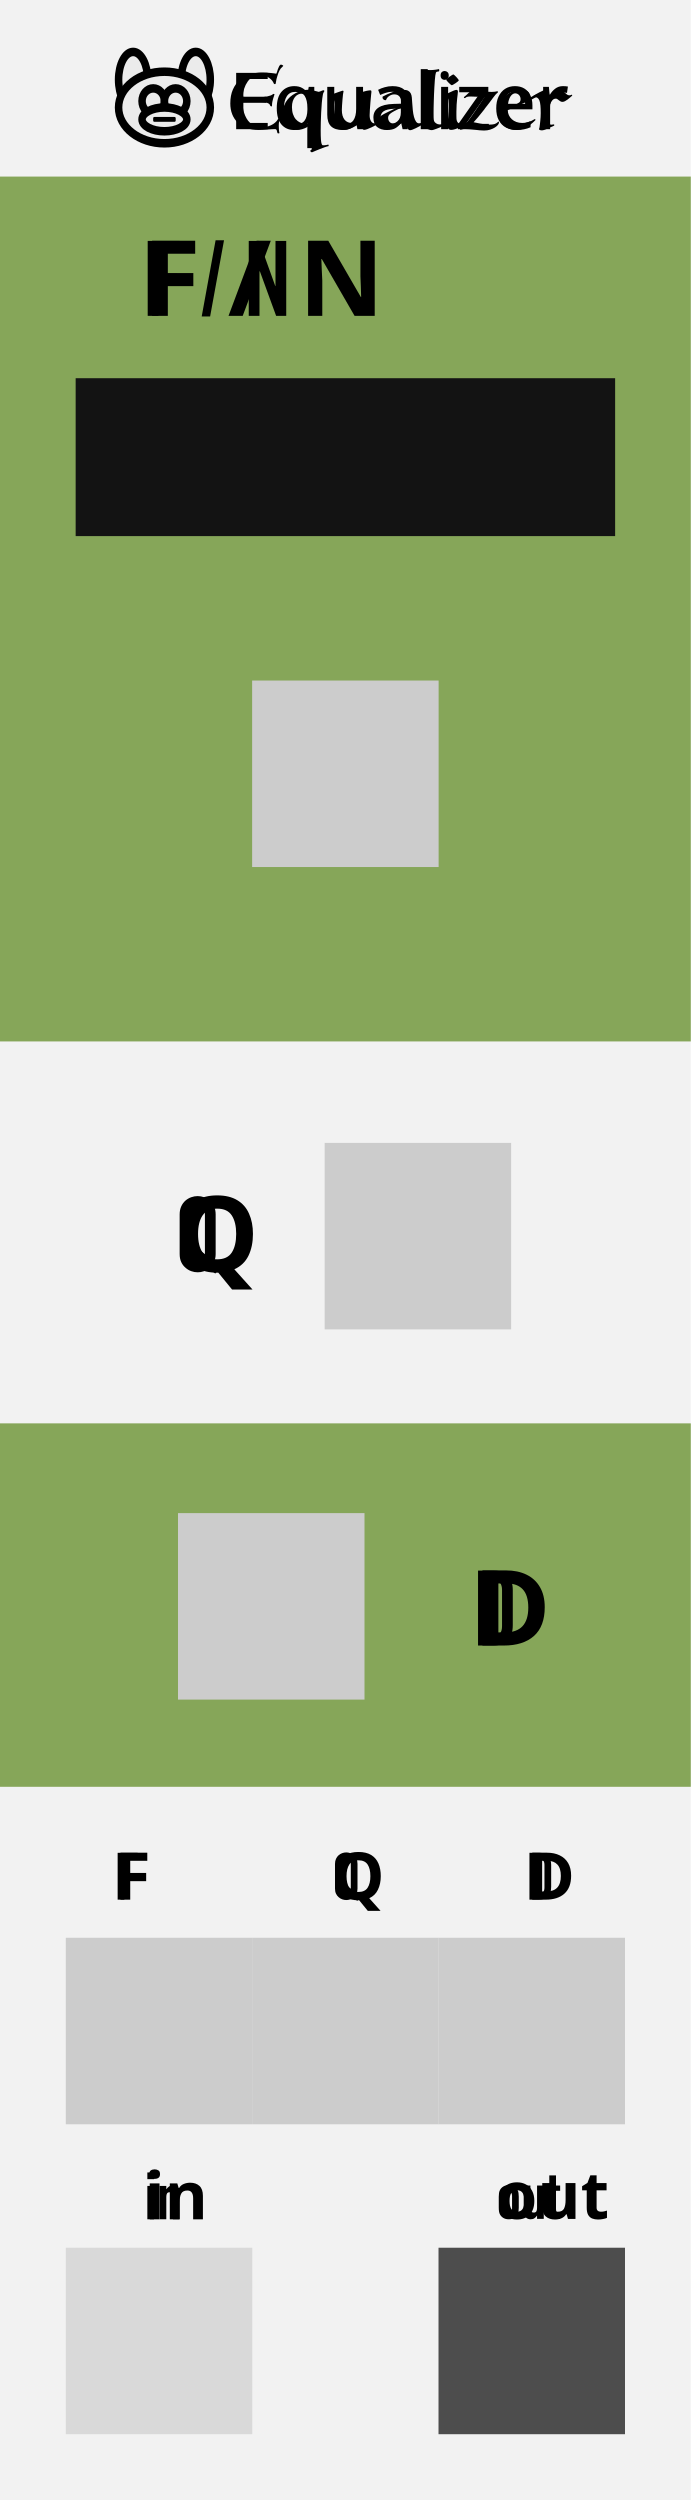
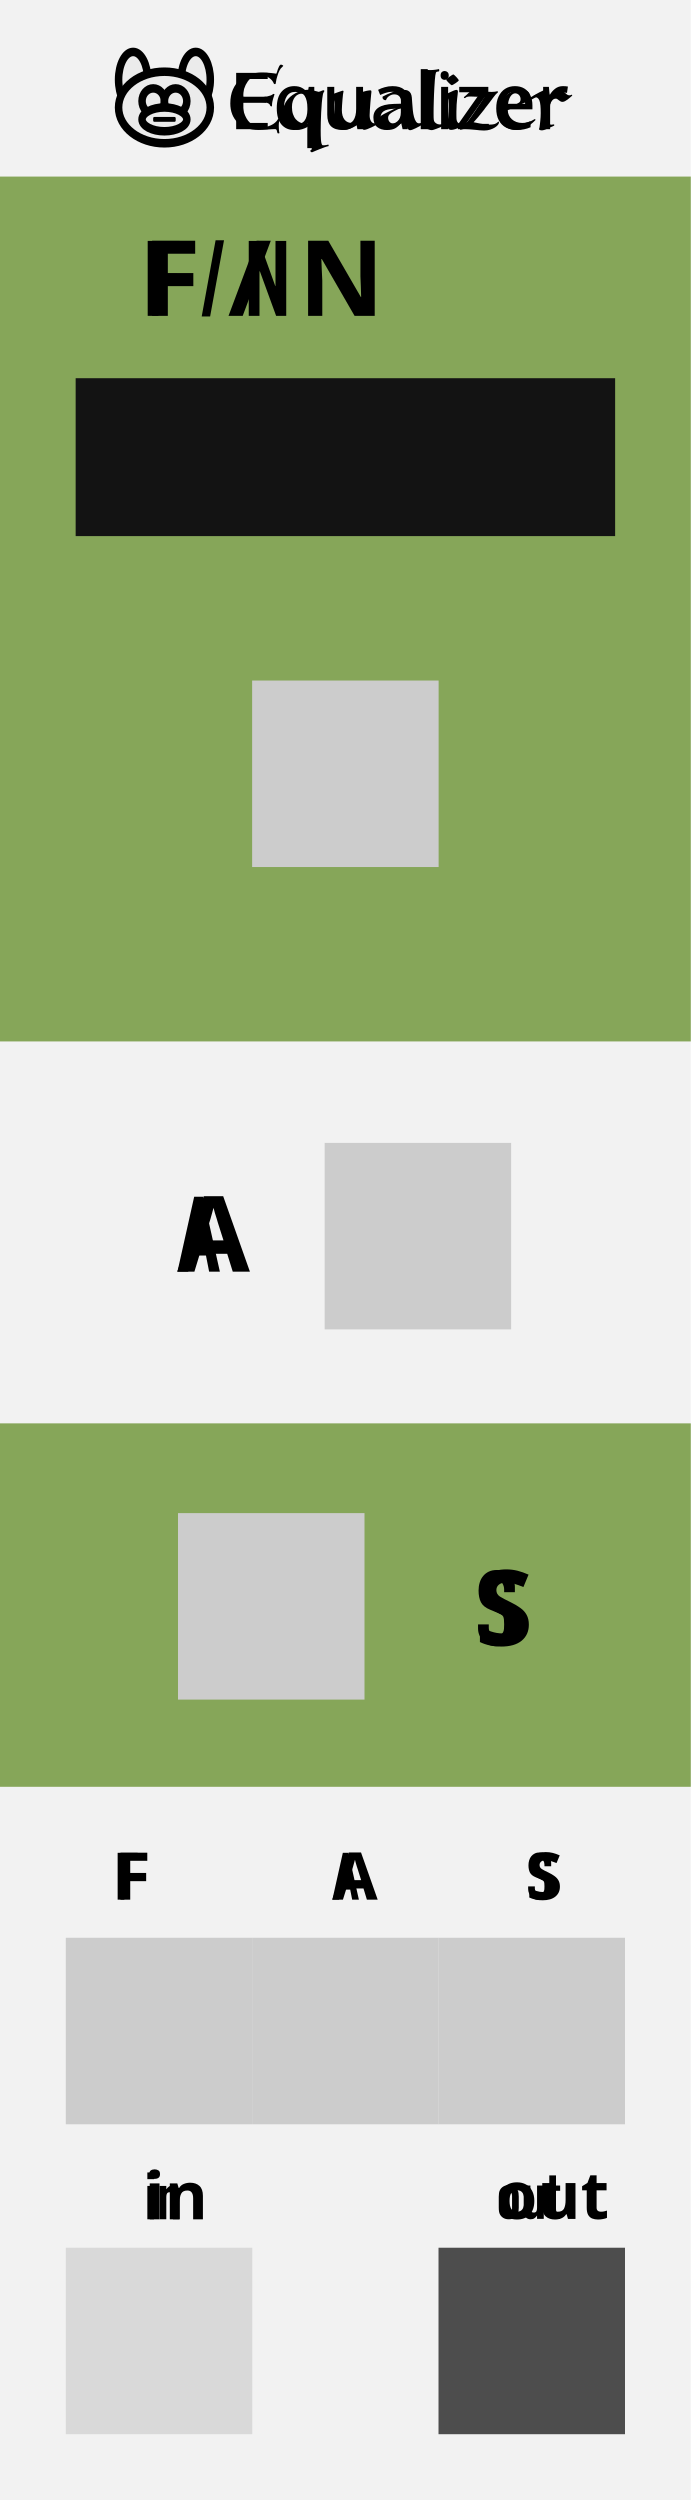
<svg xmlns="http://www.w3.org/2000/svg" width="100%" height="100%" viewBox="0 0 105 380" version="1.1" xml:space="preserve" style="fill-rule:evenodd;clip-rule:evenodd;stroke-linecap:round;stroke-linejoin:round;stroke-miterlimit:1.5;">
  <g transform="matrix(2.08317,0,0,1.07627,-30.4691,-16.622)">
    <rect x="14.626" y="15.444" width="50.404" height="353.07" style="fill:rgb(242,242,242);" />
  </g>
  <g transform="matrix(1.02321,0,0,0.465316,0,139.996)">
    <rect x="0" y="164.093" width="102.618" height="118.719" style="fill:rgb(134,166,89);" />
  </g>
  <g transform="matrix(1.02321,0,0,1.10732,-1.42109e-14,-154.865)">
    <rect x="0" y="164.093" width="102.618" height="118.719" style="fill:rgb(134,166,89);" />
  </g>
  <g transform="matrix(1,0,0,1,-8.71532,33.8631)">
    <g id="AudioOutput-output" transform="matrix(0.175002,0,0,0.175002,65.9293,289.08)">
      <rect x="53.94" y="106.916" width="161.978" height="161.978" style="fill:rgb(77,77,77);" />
    </g>
    <g transform="matrix(1,0,0,1,-5.00057,185.103)">
      <path d="M89.528,114.936C89.528,114.73 89.541,114.54 89.568,114.366C89.595,114.193 89.645,114.04 89.718,113.906C89.838,113.686 90.01,113.51 90.233,113.376C90.456,113.243 90.728,113.176 91.048,113.176C91.368,113.176 91.64,113.243 91.863,113.376C92.086,113.51 92.258,113.686 92.378,113.906C92.451,114.04 92.501,114.193 92.528,114.366C92.555,114.54 92.568,114.73 92.568,114.936L92.568,116.606C92.568,116.813 92.555,117.003 92.528,117.176C92.501,117.35 92.451,117.503 92.378,117.636C92.258,117.856 92.086,118.033 91.863,118.166C91.64,118.3 91.368,118.366 91.048,118.366C90.728,118.366 90.456,118.3 90.233,118.166C90.01,118.033 89.838,117.856 89.718,117.636C89.645,117.503 89.595,117.35 89.568,117.176C89.541,117.003 89.528,116.813 89.528,116.606L89.528,114.936ZM90.548,116.766C90.548,116.96 90.593,117.105 90.683,117.201C90.773,117.298 90.895,117.346 91.048,117.346C91.201,117.346 91.323,117.298 91.413,117.201C91.503,117.105 91.548,116.96 91.548,116.766L91.548,114.776C91.548,114.583 91.503,114.438 91.413,114.341C91.323,114.245 91.201,114.196 91.048,114.196C90.895,114.196 90.773,114.245 90.683,114.341C90.593,114.438 90.548,114.583 90.548,114.776L90.548,116.766Z" style="fill-rule:nonzero;" />
      <path d="M96.368,113.236L96.368,118.306L95.348,118.306L95.348,117.816L95.328,117.816C95.221,117.976 95.093,118.108 94.943,118.211C94.793,118.315 94.601,118.366 94.368,118.366C94.241,118.366 94.115,118.345 93.988,118.301C93.861,118.258 93.748,118.186 93.648,118.086C93.548,117.986 93.468,117.858 93.408,117.701C93.348,117.545 93.318,117.353 93.318,117.126L93.318,113.236L94.338,113.236L94.338,116.746C94.338,116.933 94.381,117.08 94.468,117.186C94.555,117.293 94.678,117.346 94.838,117.346C95.031,117.346 95.165,117.286 95.238,117.166C95.311,117.046 95.348,116.873 95.348,116.646L95.348,113.236L96.368,113.236Z" style="fill-rule:nonzero;" />
      <path d="M97.208,113.236L97.208,111.696L98.228,111.696L98.228,113.236L98.858,113.236L98.858,114.036L98.228,114.036L98.228,116.846C98.228,116.966 98.24,117.06 98.263,117.126C98.286,117.193 98.325,117.243 98.378,117.276C98.431,117.31 98.496,117.33 98.573,117.336C98.65,117.343 98.745,117.346 98.858,117.346L98.858,118.306L98.438,118.306C98.205,118.306 98.01,118.27 97.853,118.196C97.696,118.123 97.571,118.03 97.478,117.916C97.385,117.803 97.316,117.675 97.273,117.531C97.23,117.388 97.208,117.25 97.208,117.116L97.208,114.036L96.698,114.036L96.698,113.236L97.208,113.236Z" style="fill-rule:nonzero;" />
    </g>
    <g transform="matrix(1,0,0,1,-5.00057,185.103)">
      <text x="89.198px" y="118.306px" style="font-family:'DINCondensed-Bold', 'DIN Condensed';font-weight:700;font-stretch:condensed;font-size:10px;">out</text>
    </g>
    <g id="AudioInput-input" transform="matrix(0.175002,0,0,0.175002,9.27572,289.08)">
      <rect x="53.94" y="106.916" width="161.978" height="161.978" style="fill:rgb(217,217,217);" />
    </g>
    <g transform="matrix(1,0,0,1,-58.5052,185.163)">
      <path d="M89.618,118.306L89.618,113.236L90.638,113.236L90.638,118.306L89.618,118.306ZM89.618,112.206L89.618,111.186L90.638,111.186L90.638,112.206L89.618,112.206Z" style="fill-rule:nonzero;" />
      <path d="M91.478,118.306L91.478,113.236L92.498,113.236L92.498,113.726L92.518,113.726C92.625,113.566 92.753,113.435 92.903,113.331C93.053,113.228 93.245,113.176 93.478,113.176C93.605,113.176 93.731,113.198 93.858,113.241C93.985,113.285 94.098,113.356 94.198,113.456C94.298,113.556 94.378,113.685 94.438,113.841C94.498,113.998 94.528,114.19 94.528,114.416L94.528,118.306L93.508,118.306L93.508,114.796C93.508,114.61 93.465,114.463 93.378,114.356C93.291,114.25 93.168,114.196 93.008,114.196C92.815,114.196 92.681,114.256 92.608,114.376C92.535,114.496 92.498,114.67 92.498,114.896L92.498,118.306L91.478,118.306Z" style="fill-rule:nonzero;" />
    </g>
    <g transform="matrix(1,0,0,1,-58.5052,185.163)">
      <text x="89.198px" y="118.306px" style="font-family:'DINCondensed-Bold', 'DIN Condensed';font-weight:700;font-stretch:condensed;font-size:10px;">in</text>
    </g>
  </g>
  <g transform="matrix(1,0,0,1,-8.71532,29.8631)">
    <g id="Freqeuncy-input" transform="matrix(0.175002,0,0,0.175002,9.27572,245.968)">
      <rect x="53.94" y="106.916" width="161.978" height="161.978" style="fill:rgb(204,204,204);" />
    </g>
-     <g id="Resonance-input" transform="matrix(0.175002,0,0,0.175002,37.6025,245.968)">
+     <g id="Amount-input" transform="matrix(0.175002,0,0,0.175002,37.6025,245.968)">
      <rect x="53.94" y="106.916" width="161.978" height="161.978" style="fill:rgb(204,204,204);" />
    </g>
-     <g id="Drive-input" transform="matrix(0.175002,0,0,0.175002,65.9293,245.968)">
+     <g id="Smooth-input" transform="matrix(0.175002,0,0,0.175002,65.9293,245.968)">
      <rect x="53.94" y="106.916" width="161.978" height="161.978" style="fill:rgb(204,204,204);" />
    </g>
    <g transform="matrix(1,0,0,1,-0.485575,140.578)">
-       <path d="M89.678,118.306L89.678,111.186L91.188,111.186C91.775,111.186 92.22,111.346 92.523,111.666C92.826,111.986 92.978,112.44 92.978,113.026L92.978,116.356C92.978,117.023 92.816,117.515 92.493,117.831C92.17,118.148 91.705,118.306 91.098,118.306L89.678,118.306ZM90.698,112.146L90.698,117.346L91.168,117.346C91.455,117.346 91.658,117.275 91.778,117.131C91.898,116.988 91.958,116.763 91.958,116.456L91.958,113.026C91.958,112.746 91.901,112.53 91.788,112.376C91.675,112.223 91.468,112.146 91.168,112.146L90.698,112.146Z" style="fill-rule:nonzero;" />
+       <path d="M92.978,113.236L91.958,113.236L91.958,113.006C91.958,112.773 91.903,112.571 91.793,112.401C91.683,112.231 91.498,112.146 91.238,112.146C91.098,112.146 90.985,112.173 90.898,112.226C90.811,112.28 90.741,112.346 90.688,112.426C90.635,112.513 90.598,112.611 90.578,112.721C90.558,112.831 90.548,112.946 90.548,113.066C90.548,113.206 90.553,113.323 90.563,113.416C90.573,113.51 90.598,113.593 90.638,113.666C90.678,113.74 90.736,113.803 90.813,113.856C90.89,113.91 90.995,113.963 91.128,114.016L91.908,114.326C92.135,114.413 92.318,114.515 92.458,114.631C92.598,114.748 92.708,114.883 92.788,115.036C92.861,115.196 92.911,115.378 92.938,115.581C92.965,115.785 92.978,116.016 92.978,116.276C92.978,116.576 92.948,116.855 92.888,117.111C92.828,117.368 92.731,117.586 92.598,117.766C92.458,117.953 92.275,118.1 92.048,118.206C91.821,118.313 91.545,118.366 91.218,118.366C90.971,118.366 90.741,118.323 90.528,118.236C90.315,118.15 90.131,118.03 89.978,117.876C89.825,117.723 89.703,117.545 89.613,117.341C89.523,117.138 89.478,116.916 89.478,116.676L89.478,116.296L90.498,116.296L90.498,116.616C90.498,116.803 90.553,116.971 90.663,117.121C90.773,117.271 90.958,117.346 91.218,117.346C91.391,117.346 91.526,117.321 91.623,117.271C91.72,117.221 91.795,117.15 91.848,117.056C91.901,116.963 91.933,116.851 91.943,116.721C91.953,116.591 91.958,116.446 91.958,116.286C91.958,116.1 91.951,115.946 91.938,115.826C91.925,115.706 91.898,115.61 91.858,115.536C91.811,115.463 91.75,115.403 91.673,115.356C91.596,115.31 91.495,115.26 91.368,115.206L90.638,114.906C90.198,114.726 89.903,114.488 89.753,114.191C89.603,113.895 89.528,113.523 89.528,113.076C89.528,112.81 89.565,112.556 89.638,112.316C89.711,112.076 89.821,111.87 89.968,111.696C90.108,111.523 90.286,111.385 90.503,111.281C90.72,111.178 90.978,111.126 91.278,111.126C91.531,111.126 91.763,111.173 91.973,111.266C92.183,111.36 92.365,111.483 92.518,111.636C92.825,111.956 92.978,112.323 92.978,112.736L92.978,113.236Z" style="fill-rule:nonzero;" />
    </g>
    <g transform="matrix(1,0,0,1,-0.485575,140.578)">
-       <text x="89.198px" y="118.306px" style="font-family:'DINCondensed-Bold', 'DIN Condensed';font-weight:700;font-stretch:condensed;font-size:10px;">D</text>
+       <text x="89.198px" y="118.306px" style="font-family:'DINCondensed-Bold', 'DIN Condensed';font-weight:700;font-stretch:condensed;font-size:10px;">S</text>
    </g>
    <g transform="matrix(1,0,0,1,-29.9825,140.578)">
-       <path d="M90.638,116.626C90.638,116.873 90.706,117.055 90.843,117.171C90.98,117.288 91.141,117.346 91.328,117.346C91.421,117.346 91.495,117.333 91.548,117.306L91.088,116.936L91.608,116.316L92.018,116.646L92.018,112.866C92.018,112.62 91.95,112.438 91.813,112.321C91.676,112.205 91.515,112.146 91.328,112.146C91.141,112.146 90.98,112.205 90.843,112.321C90.706,112.438 90.638,112.62 90.638,112.866L90.638,116.626ZM89.618,112.866C89.618,112.58 89.668,112.326 89.768,112.106C89.868,111.886 90.001,111.703 90.168,111.556C90.328,111.416 90.51,111.31 90.713,111.236C90.916,111.163 91.121,111.126 91.328,111.126C91.535,111.126 91.74,111.163 91.943,111.236C92.146,111.31 92.331,111.416 92.498,111.556C92.658,111.703 92.788,111.886 92.888,112.106C92.988,112.326 93.038,112.58 93.038,112.866L93.038,116.626C93.038,116.906 92.988,117.15 92.888,117.356L93.518,117.866L92.998,118.486L92.398,117.996C92.091,118.243 91.735,118.366 91.328,118.366C91.121,118.366 90.916,118.33 90.713,118.256C90.51,118.183 90.328,118.073 90.168,117.926C90.001,117.786 89.868,117.61 89.768,117.396C89.668,117.183 89.618,116.926 89.618,116.626L89.618,112.866Z" style="fill-rule:nonzero;" />
+       <path d="M91.738,115.816L91.238,113.236L91.218,113.236L90.718,115.816L91.738,115.816ZM89.218,118.306L90.808,111.186L91.658,111.186L93.248,118.306L92.228,118.306L91.928,116.776L90.538,116.776L90.238,118.306L89.218,118.306Z" style="fill-rule:nonzero;" />
    </g>
    <g transform="matrix(1,0,0,1,-29.9825,140.578)">
-       <text x="89.198px" y="118.306px" style="font-family:'DINCondensed-Bold', 'DIN Condensed';font-weight:700;font-stretch:condensed;font-size:10px;">Q</text>
+       <text x="89.198px" y="118.306px" style="font-family:'DINCondensed-Bold', 'DIN Condensed';font-weight:700;font-stretch:condensed;font-size:10px;">A</text>
    </g>
    <g transform="matrix(1,0,0,1,-63.0802,140.578)">
      <path d="M89.678,118.306L89.678,111.186L92.718,111.186L92.718,112.146L90.698,112.146L90.698,114.306L92.458,114.306L92.458,115.266L90.698,115.266L90.698,118.306L89.678,118.306Z" style="fill-rule:nonzero;" />
    </g>
    <g transform="matrix(1,0,0,1,-63.0802,140.578)">
      <text x="89.198px" y="118.306px" style="font-family:'DINCondensed-Bold', 'DIN Condensed';font-weight:700;font-stretch:condensed;font-size:10px;">F</text>
    </g>
  </g>
-   <g id="Drive" transform="matrix(1,0,0,1,-18.2294,184.355)">
-     <g id="Knob-knob-2" transform="matrix(0.175002,0,0,0.175002,35.8479,26.9272)">
+   <g id="Smooth" transform="matrix(1,0,0,1,-18.2294,184.355)">
+     <g id="Value-knob-2" transform="matrix(0.175002,0,0,0.175002,35.8479,26.9272)">
      <rect x="53.94" y="106.916" width="161.978" height="161.978" style="fill:rgb(204,204,204);" />
    </g>
    <g transform="matrix(1,0,0,1,4.02142,-52.5366)">
-       <path d="M86.87,118.306L86.87,106.914L89.286,106.914C90.225,106.914 90.937,107.17 91.422,107.682C91.907,108.194 92.15,108.92 92.15,109.858L92.15,115.186C92.15,116.253 91.891,117.04 91.374,117.546C90.857,118.053 90.113,118.306 89.142,118.306L86.87,118.306ZM88.502,108.45L88.502,116.77L89.254,116.77C89.713,116.77 90.038,116.656 90.23,116.426C90.422,116.197 90.518,115.837 90.518,115.346L90.518,109.858C90.518,109.41 90.427,109.064 90.246,108.818C90.065,108.573 89.734,108.45 89.254,108.45L88.502,108.45Z" style="fill-rule:nonzero;" />
+       <path d="M92.47,110.194L90.838,110.194L90.838,109.826C90.838,109.453 90.75,109.13 90.574,108.858C90.398,108.586 90.102,108.45 89.686,108.45C89.462,108.45 89.281,108.493 89.142,108.578C89.003,108.664 88.891,108.77 88.806,108.898C88.721,109.037 88.662,109.194 88.63,109.37C88.598,109.546 88.582,109.73 88.582,109.922C88.582,110.146 88.59,110.333 88.606,110.482C88.622,110.632 88.662,110.765 88.726,110.882C88.79,111 88.883,111.101 89.006,111.186C89.129,111.272 89.297,111.357 89.51,111.442L90.758,111.938C91.121,112.077 91.414,112.24 91.638,112.426C91.862,112.613 92.038,112.829 92.166,113.074C92.283,113.33 92.363,113.621 92.406,113.946C92.449,114.272 92.47,114.642 92.47,115.058C92.47,115.538 92.422,115.984 92.326,116.394C92.23,116.805 92.075,117.154 91.862,117.442C91.638,117.741 91.345,117.976 90.982,118.146C90.619,118.317 90.177,118.402 89.654,118.402C89.259,118.402 88.891,118.333 88.55,118.194C88.209,118.056 87.915,117.864 87.67,117.618C87.425,117.373 87.23,117.088 87.086,116.762C86.942,116.437 86.87,116.082 86.87,115.698L86.87,115.09L88.502,115.09L88.502,115.602C88.502,115.901 88.59,116.17 88.766,116.41C88.942,116.65 89.238,116.77 89.654,116.77C89.931,116.77 90.147,116.73 90.302,116.65C90.457,116.57 90.577,116.456 90.662,116.306C90.747,116.157 90.798,115.978 90.814,115.77C90.83,115.562 90.838,115.33 90.838,115.074C90.838,114.776 90.827,114.53 90.806,114.338C90.785,114.146 90.742,113.992 90.678,113.874C90.603,113.757 90.505,113.661 90.382,113.586C90.259,113.512 90.097,113.432 89.894,113.346L88.726,112.866C88.022,112.578 87.55,112.197 87.31,111.722C87.07,111.248 86.95,110.653 86.95,109.938C86.95,109.512 87.009,109.106 87.126,108.722C87.243,108.338 87.419,108.008 87.654,107.73C87.878,107.453 88.163,107.232 88.51,107.066C88.857,106.901 89.27,106.818 89.75,106.818C90.155,106.818 90.526,106.893 90.862,107.042C91.198,107.192 91.489,107.389 91.734,107.634C92.225,108.146 92.47,108.733 92.47,109.394L92.47,110.194Z" style="fill-rule:nonzero;" />
    </g>
    <g transform="matrix(1,0,0,1,4.02142,-52.5366)">
-       <text x="86.102px" y="118.306px" style="font-family:'DINCondensed-Bold', 'DIN Condensed';font-weight:700;font-stretch:condensed;font-size:16px;">D</text>
+       <text x="86.422px" y="118.306px" style="font-family:'DINCondensed-Bold', 'DIN Condensed';font-weight:700;font-stretch:condensed;font-size:16px;">S</text>
    </g>
  </g>
-   <g id="Resonance" transform="matrix(1,0,0,1,4.05878,127.817)">
-     <g id="Knob-knob-21" transform="matrix(0.175002,0,0,0.175002,35.8479,27.1936)">
+   <g id="Amount" transform="matrix(1,0,0,1,4.05878,127.817)">
+     <g id="Value-knob-21" transform="matrix(0.175002,0,0,0.175002,35.8479,27.1936)">
      <rect x="53.94" y="106.916" width="161.978" height="161.978" style="fill:rgb(204,204,204);" />
    </g>
    <g transform="matrix(1,0,0,1,-63.5253,-52.8293)">
-       <path d="M88.406,115.618C88.406,116.013 88.515,116.304 88.734,116.49C88.953,116.677 89.211,116.77 89.51,116.77C89.659,116.77 89.777,116.749 89.862,116.706L89.126,116.114L89.958,115.122L90.614,115.65L90.614,109.602C90.614,109.208 90.505,108.917 90.286,108.73C90.067,108.544 89.809,108.45 89.51,108.45C89.211,108.45 88.953,108.544 88.734,108.73C88.515,108.917 88.406,109.208 88.406,109.602L88.406,115.618ZM86.774,109.602C86.774,109.144 86.854,108.738 87.014,108.386C87.174,108.034 87.387,107.741 87.654,107.506C87.91,107.282 88.201,107.112 88.526,106.994C88.851,106.877 89.179,106.818 89.51,106.818C89.841,106.818 90.169,106.877 90.494,106.994C90.819,107.112 91.115,107.282 91.382,107.506C91.638,107.741 91.846,108.034 92.006,108.386C92.166,108.738 92.246,109.144 92.246,109.602L92.246,115.618C92.246,116.066 92.166,116.456 92.006,116.786L93.014,117.602L92.182,118.594L91.222,117.81C90.731,118.205 90.161,118.402 89.51,118.402C89.179,118.402 88.851,118.344 88.526,118.226C88.201,118.109 87.91,117.933 87.654,117.698C87.387,117.474 87.174,117.192 87.014,116.85C86.854,116.509 86.774,116.098 86.774,115.618L86.774,109.602Z" style="fill-rule:nonzero;" />
+       <path d="M90.47,114.322L89.67,110.194L89.638,110.194L88.838,114.322L90.47,114.322ZM86.438,118.306L88.982,106.914L90.342,106.914L92.886,118.306L91.254,118.306L90.774,115.858L88.55,115.858L88.07,118.306L86.438,118.306Z" style="fill-rule:nonzero;" />
    </g>
    <g transform="matrix(1,0,0,1,-63.5253,-52.8293)">
-       <text x="86.102px" y="118.306px" style="font-family:'DINCondensed-Bold', 'DIN Condensed';font-weight:700;font-stretch:condensed;font-size:16px;">Q</text>
+       <text x="86.406px" y="118.306px" style="font-family:'DINCondensed-Bold', 'DIN Condensed';font-weight:700;font-stretch:condensed;font-size:16px;">A</text>
    </g>
  </g>
  <g id="Frequency">
-     <g id="Knob-knob-3" transform="matrix(0.175002,0,0,0.175002,28.8852,84.7318)">
+     <g id="Value-knob-3" transform="matrix(0.175002,0,0,0.175002,28.8852,84.7318)">
      <rect x="53.94" y="106.916" width="161.978" height="161.978" style="fill:rgb(204,204,204);" />
    </g>
    <g transform="matrix(1,0,0,1,0,-1)">
      <g id="Quantize-ledbutton" transform="matrix(0.174892,0,0,0.175002,50.2376,11.4307)">
        <rect x="53.94" y="106.916" width="161.978" height="161.978" style="fill:rgb(134,166,89);" />
      </g>
      <g transform="matrix(1,0,0,1,-48.7078,-69.2959)">
        <path d="M71.158,118.306L71.158,106.914L76.022,106.914L76.022,108.45L72.79,108.45L72.79,111.906L75.606,111.906L75.606,113.442L72.79,113.442L72.79,118.306L71.158,118.306Z" style="fill-rule:nonzero;" />
        <path d="M79.366,118.402L81.478,106.818L82.758,106.818L80.646,118.402L79.366,118.402Z" style="fill-rule:nonzero;" />
        <path d="M86.518,118.306L86.518,106.914L88.086,106.914L90.55,113.778L90.582,113.778L90.582,106.914L92.214,106.914L92.214,118.306L90.678,118.306L88.182,111.458L88.15,111.458L88.15,118.306L86.518,118.306Z" style="fill-rule:nonzero;" />
      </g>
      <g transform="matrix(1,0,0,1,-48.7078,-69.2959)">
        <text x="70.39px" y="118.306px" style="font-family:'DINCondensed-Bold', 'DIN Condensed';font-weight:700;font-stretch:condensed;font-size:16px;">F / N</text>
      </g>
    </g>
    <g id="Display-display-5" transform="matrix(1.70848,0,0,1.02078,-137.371,-13.9869)">
      <rect x="87.136" y="70.02" width="47.996" height="23.511" style="fill:rgb(19,19,19);" />
    </g>
  </g>
  <g transform="matrix(1,0,0,1,26.197,0.576)">
    <g transform="matrix(0.0161581,0,0,0.0183285,-9.47612,4.3465)">
      <g transform="matrix(1,0,0,1,-143.343,98.6554)">
        <ellipse cx="360.896" cy="293.762" rx="136.961" ry="230.443" style="fill:rgb(235,235,235);stroke:black;stroke-width:70.65px;" />
      </g>
      <g transform="matrix(1,0,0,1,445.551,98.6554)">
        <ellipse cx="360.896" cy="293.762" rx="136.961" ry="230.443" style="fill:rgb(235,235,235);stroke:black;stroke-width:70.65px;" />
      </g>
      <g transform="matrix(1,0,0,1,-34.3236,-20.6488)">
        <ellipse cx="546.324" cy="643.509" rx="431.408" ry="296.899" style="fill:rgb(235,235,235);stroke:black;stroke-width:70.65px;" />
      </g>
      <circle cx="406.664" cy="569.758" r="105.336" style="fill:rgb(235,235,235);stroke:black;stroke-width:70.65px;" />
      <g transform="matrix(1,0,0,1,210.672,0)">
        <circle cx="406.664" cy="569.758" r="105.336" style="fill:rgb(235,235,235);stroke:black;stroke-width:70.65px;" />
      </g>
      <g transform="matrix(1,0,0,1,-53.1856,50.0357)">
        <ellipse cx="565.186" cy="671.455" rx="210.672" ry="98.631" style="fill:rgb(235,235,235);stroke:black;stroke-width:70.65px;" />
      </g>
      <g transform="matrix(51.2,0,0,45.1371,0.670978,88.9676)">
        <path d="M12.057,13.791C12.057,13.668 11.958,13.568 11.835,13.568L8.139,13.568C8.016,13.568 7.916,13.668 7.916,13.791L7.916,14.236C7.916,14.359 8.016,14.458 8.139,14.458L11.835,14.458C11.958,14.458 12.057,14.359 12.057,14.236L12.057,13.791Z" />
      </g>
    </g>
    <g transform="matrix(1,0,0,1,47.6875,-4.53575)">
      <path d="M-31.728,24.124C-31.744,24.012 -31.774,23.894 -31.818,23.77C-31.862,23.646 -31.956,23.584 -32.1,23.584C-32.22,23.584 -32.382,23.59 -32.586,23.602C-32.79,23.614 -33.008,23.63 -33.24,23.65C-33.472,23.67 -33.704,23.686 -33.936,23.698C-34.168,23.71 -34.372,23.716 -34.548,23.716C-35.244,23.716 -35.86,23.616 -36.396,23.416C-36.932,23.216 -37.384,22.94 -37.752,22.588C-38.12,22.236 -38.4,21.814 -38.592,21.322C-38.784,20.83 -38.88,20.288 -38.88,19.696C-38.88,18.872 -38.748,18.162 -38.484,17.566C-38.22,16.97 -37.864,16.48 -37.416,16.096C-36.968,15.712 -36.452,15.43 -35.868,15.25C-35.284,15.07 -34.672,14.98 -34.032,14.98C-33.84,14.98 -33.632,14.986 -33.408,14.998C-33.184,15.01 -32.972,15.026 -32.772,15.046C-32.572,15.066 -32.396,15.086 -32.244,15.106C-32.092,15.126 -31.984,15.144 -31.92,15.16C-31.88,15.168 -31.84,15.1 -31.8,14.956C-31.76,14.812 -31.71,14.654 -31.65,14.482C-31.59,14.31 -31.52,14.15 -31.44,14.002C-31.36,13.854 -31.264,13.78 -31.152,13.78C-31.016,13.82 -30.92,13.864 -30.864,13.912C-30.808,13.96 -30.836,14.024 -30.948,14.104C-31.132,14.248 -31.286,14.442 -31.41,14.686C-31.534,14.93 -31.644,15.224 -31.74,15.568C-31.78,15.672 -31.822,15.82 -31.866,16.012C-31.91,16.204 -31.948,16.42 -31.98,16.66C-31.996,16.724 -32.046,16.754 -32.13,16.75C-32.214,16.746 -32.272,16.688 -32.304,16.576C-32.344,16.464 -32.42,16.338 -32.532,16.198C-32.644,16.058 -32.792,15.924 -32.976,15.796C-33.16,15.668 -33.38,15.562 -33.636,15.478C-33.892,15.394 -34.18,15.352 -34.5,15.352C-34.86,15.352 -35.188,15.446 -35.484,15.634C-35.78,15.822 -36.036,16.07 -36.252,16.378C-36.468,16.686 -36.64,17.038 -36.768,17.434C-36.896,17.83 -36.972,18.24 -36.996,18.664C-36.932,18.68 -36.798,18.696 -36.594,18.712C-36.39,18.728 -36.168,18.74 -35.928,18.748C-35.688,18.756 -35.456,18.762 -35.232,18.766C-35.008,18.77 -34.84,18.768 -34.728,18.76C-34.472,18.76 -34.22,18.748 -33.972,18.724C-33.724,18.7 -33.496,18.666 -33.288,18.622C-33.08,18.578 -32.9,18.528 -32.748,18.472C-32.596,18.416 -32.488,18.356 -32.424,18.292C-32.392,18.244 -32.346,18.224 -32.286,18.232C-32.226,18.24 -32.184,18.26 -32.16,18.292C-32.176,18.364 -32.204,18.458 -32.244,18.574C-32.284,18.69 -32.328,18.824 -32.376,18.976C-32.424,19.128 -32.464,19.296 -32.496,19.48C-32.528,19.664 -32.544,19.856 -32.544,20.056C-32.56,20.136 -32.606,20.16 -32.682,20.128C-32.758,20.096 -32.804,20.052 -32.82,19.996C-32.852,19.868 -32.93,19.768 -33.054,19.696C-33.178,19.624 -33.338,19.57 -33.534,19.534C-33.73,19.498 -33.952,19.476 -34.2,19.468C-34.448,19.46 -34.716,19.456 -35.004,19.456C-35.548,19.456 -35.986,19.46 -36.318,19.468C-36.65,19.476 -36.884,19.484 -37.02,19.492C-37.02,19.732 -37.002,19.992 -36.966,20.272C-36.93,20.552 -36.868,20.832 -36.78,21.112C-36.692,21.392 -36.576,21.662 -36.432,21.922C-36.288,22.182 -36.108,22.414 -35.892,22.618C-35.676,22.822 -35.418,22.984 -35.118,23.104C-34.818,23.224 -34.472,23.284 -34.08,23.284C-33.704,23.284 -33.372,23.238 -33.084,23.146C-32.796,23.054 -32.552,22.942 -32.352,22.81C-32.152,22.678 -31.99,22.54 -31.866,22.396C-31.742,22.252 -31.656,22.124 -31.608,22.012C-31.584,21.988 -31.568,21.976 -31.56,21.976C-31.528,21.976 -31.49,21.988 -31.446,22.012C-31.402,22.036 -31.38,22.068 -31.38,22.108C-31.404,22.196 -31.428,22.292 -31.452,22.396C-31.492,22.596 -31.512,22.824 -31.512,23.08C-31.512,23.288 -31.504,23.492 -31.488,23.692C-31.472,23.892 -31.444,24.06 -31.404,24.196C-31.484,24.228 -31.554,24.242 -31.614,24.238C-31.674,24.234 -31.712,24.196 -31.728,24.124Z" style="fill-rule:nonzero;" />
      <path d="M-23.952,26.176C-24.104,26.2 -24.296,26.254 -24.528,26.338C-24.76,26.422 -24.998,26.512 -25.242,26.608C-25.486,26.704 -25.718,26.798 -25.938,26.89C-26.158,26.982 -26.332,27.056 -26.46,27.112C-26.524,27.104 -26.584,27.078 -26.64,27.034C-26.696,26.99 -26.724,26.924 -26.724,26.836C-26.684,26.828 -26.638,26.8 -26.586,26.752C-26.534,26.704 -26.508,26.66 -26.508,26.62C-26.484,26.476 -26.458,26.244 -26.43,25.924C-26.402,25.604 -26.378,25.25 -26.358,24.862C-26.338,24.474 -26.32,24.082 -26.304,23.686C-26.288,23.29 -26.28,22.944 -26.28,22.648C-26.408,22.76 -26.56,22.876 -26.736,22.996C-26.912,23.116 -27.104,23.23 -27.312,23.338C-27.52,23.446 -27.74,23.534 -27.972,23.602C-28.204,23.67 -28.436,23.704 -28.668,23.704C-28.94,23.704 -29.208,23.644 -29.472,23.524C-29.736,23.404 -29.972,23.232 -30.18,23.008C-30.388,22.784 -30.556,22.512 -30.684,22.192C-30.812,21.872 -30.876,21.508 -30.876,21.1C-30.876,20.668 -30.808,20.282 -30.672,19.942C-30.536,19.602 -30.358,19.304 -30.138,19.048C-29.918,18.792 -29.672,18.572 -29.4,18.388C-29.128,18.204 -28.854,18.054 -28.578,17.938C-28.302,17.822 -28.038,17.738 -27.786,17.686C-27.534,17.634 -27.32,17.608 -27.144,17.608C-26.992,17.608 -26.832,17.62 -26.664,17.644C-26.496,17.668 -26.336,17.698 -26.184,17.734C-26.032,17.77 -25.892,17.804 -25.764,17.836C-25.636,17.868 -25.532,17.896 -25.452,17.92C-25.3,17.888 -25.16,17.84 -25.032,17.776C-24.904,17.712 -24.788,17.68 -24.684,17.68C-24.652,17.68 -24.624,17.7 -24.6,17.74C-24.576,17.78 -24.576,17.816 -24.6,17.848C-24.624,17.88 -24.662,17.946 -24.714,18.046C-24.766,18.146 -24.8,18.264 -24.816,18.4C-24.88,18.736 -24.932,19.142 -24.972,19.618C-25.012,20.094 -25.044,20.584 -25.068,21.088C-25.092,21.592 -25.11,22.08 -25.122,22.552C-25.134,23.024 -25.14,23.424 -25.14,23.752C-25.14,24.376 -25.128,24.846 -25.104,25.162C-25.08,25.478 -25.044,25.702 -24.996,25.834C-24.948,25.966 -24.89,26.034 -24.822,26.038C-24.754,26.042 -24.676,26.044 -24.588,26.044C-24.484,26.044 -24.378,26.03 -24.27,26.002C-24.162,25.974 -24.072,25.952 -24,25.936C-23.952,25.936 -23.928,25.988 -23.928,26.092C-23.928,26.132 -23.936,26.16 -23.952,26.176ZM-26.28,21.952C-26.28,21.808 -26.278,21.62 -26.274,21.388C-26.27,21.156 -26.266,20.916 -26.262,20.668C-26.258,20.42 -26.254,20.182 -26.25,19.954C-26.246,19.726 -26.244,19.544 -26.244,19.408C-26.244,19.288 -26.284,19.158 -26.364,19.018C-26.444,18.878 -26.56,18.746 -26.712,18.622C-26.864,18.498 -27.05,18.396 -27.27,18.316C-27.49,18.236 -27.74,18.196 -28.02,18.196C-28.204,18.196 -28.384,18.236 -28.56,18.316C-28.736,18.396 -28.894,18.52 -29.034,18.688C-29.174,18.856 -29.288,19.068 -29.376,19.324C-29.464,19.58 -29.508,19.884 -29.508,20.236C-29.508,20.636 -29.456,20.992 -29.352,21.304C-29.248,21.616 -29.104,21.878 -28.92,22.09C-28.736,22.302 -28.522,22.464 -28.278,22.576C-28.034,22.688 -27.768,22.744 -27.48,22.744C-27.168,22.744 -26.9,22.67 -26.676,22.522C-26.452,22.374 -26.32,22.184 -26.28,21.952Z" style="fill-rule:nonzero;" />
      <path d="M-23.844,18.64C-23.908,18.624 -23.938,18.592 -23.934,18.544C-23.93,18.496 -23.9,18.468 -23.844,18.46C-23.82,18.452 -23.744,18.424 -23.616,18.376C-23.488,18.328 -23.334,18.272 -23.154,18.208C-22.974,18.144 -22.786,18.076 -22.59,18.004C-22.394,17.932 -22.22,17.872 -22.068,17.824C-21.972,17.792 -21.906,17.77 -21.87,17.758C-21.834,17.746 -21.804,17.74 -21.78,17.74C-21.756,17.74 -21.728,17.75 -21.696,17.77C-21.664,17.79 -21.656,17.82 -21.672,17.86C-21.696,17.924 -21.722,18.076 -21.75,18.316C-21.778,18.556 -21.804,18.822 -21.828,19.114C-21.852,19.406 -21.874,19.696 -21.894,19.984C-21.914,20.272 -21.924,20.5 -21.924,20.668C-21.924,21.308 -21.788,21.802 -21.516,22.15C-21.244,22.498 -20.82,22.672 -20.244,22.672C-19.948,22.672 -19.702,22.612 -19.506,22.492C-19.31,22.372 -19.16,22.232 -19.056,22.072C-18.984,21.968 -18.936,21.74 -18.912,21.388C-18.912,21.324 -18.91,21.24 -18.906,21.136C-18.902,21.032 -18.898,20.922 -18.894,20.806C-18.89,20.69 -18.886,20.578 -18.882,20.47C-18.878,20.362 -18.876,20.272 -18.876,20.2C-18.868,19.832 -18.878,19.49 -18.906,19.174C-18.934,18.858 -18.976,18.624 -19.032,18.472C-19.056,18.376 -19.104,18.328 -19.176,18.328C-19.224,18.328 -19.27,18.33 -19.314,18.334C-19.358,18.338 -19.384,18.304 -19.392,18.232C-19.392,18.208 -19.368,18.182 -19.32,18.154C-19.272,18.126 -19.18,18.084 -19.044,18.028C-18.916,17.98 -18.774,17.932 -18.618,17.884C-18.462,17.836 -18.308,17.796 -18.156,17.764C-18.004,17.732 -17.868,17.71 -17.748,17.698C-17.628,17.686 -17.54,17.692 -17.484,17.716C-17.484,17.724 -17.478,17.734 -17.466,17.746C-17.454,17.758 -17.444,17.784 -17.436,17.824C-17.42,17.872 -17.43,18.022 -17.466,18.274C-17.502,18.526 -17.54,18.936 -17.58,19.504C-17.612,19.896 -17.64,20.276 -17.664,20.644C-17.688,21.012 -17.7,21.292 -17.7,21.484C-17.7,21.86 -17.63,22.158 -17.49,22.378C-17.35,22.598 -17.176,22.708 -16.968,22.708C-16.832,22.708 -16.702,22.68 -16.578,22.624C-16.454,22.568 -16.364,22.52 -16.308,22.48C-16.244,22.48 -16.21,22.508 -16.206,22.564C-16.202,22.62 -16.216,22.656 -16.248,22.672C-16.368,22.752 -16.534,22.852 -16.746,22.972C-16.958,23.092 -17.178,23.206 -17.406,23.314C-17.634,23.422 -17.852,23.514 -18.06,23.59C-18.268,23.666 -18.436,23.704 -18.564,23.704C-18.628,23.704 -18.686,23.662 -18.738,23.578C-18.79,23.494 -18.832,23.392 -18.864,23.272C-18.896,23.152 -18.92,23.028 -18.936,22.9C-18.952,22.772 -18.96,22.66 -18.96,22.564C-19.128,22.684 -19.32,22.81 -19.536,22.942C-19.752,23.074 -19.976,23.198 -20.208,23.314C-20.44,23.43 -20.67,23.524 -20.898,23.596C-21.126,23.668 -21.336,23.704 -21.528,23.704C-22.016,23.704 -22.416,23.574 -22.728,23.314C-23.04,23.054 -23.196,22.716 -23.196,22.3C-23.196,22.212 -23.188,22.08 -23.172,21.904C-23.156,21.728 -23.136,21.528 -23.112,21.304C-23.088,21.08 -23.068,20.84 -23.052,20.584C-23.036,20.328 -23.028,20.08 -23.028,19.84C-23.028,19.472 -23.086,19.19 -23.202,18.994C-23.318,18.798 -23.468,18.688 -23.652,18.664L-23.844,18.64Z" style="fill-rule:nonzero;" />
      <path d="M-12.348,21.724C-12.372,21.588 -12.396,21.44 -12.42,21.28C-12.444,21.12 -12.468,20.968 -12.492,20.824C-12.516,20.68 -12.538,20.556 -12.558,20.452C-12.578,20.348 -12.592,20.28 -12.6,20.248C-12.728,20.296 -12.872,20.352 -13.032,20.416C-13.192,20.48 -13.352,20.55 -13.512,20.626C-13.672,20.702 -13.824,20.778 -13.968,20.854C-14.112,20.93 -14.232,21 -14.328,21.064C-14.512,21.184 -14.652,21.304 -14.748,21.424C-14.844,21.544 -14.892,21.688 -14.892,21.856C-14.892,22.088 -14.824,22.292 -14.688,22.468C-14.552,22.644 -14.34,22.732 -14.052,22.732C-13.9,22.732 -13.742,22.704 -13.578,22.648C-13.414,22.592 -13.262,22.528 -13.122,22.456C-12.982,22.384 -12.86,22.312 -12.756,22.24C-12.652,22.168 -12.58,22.112 -12.54,22.072C-12.476,22.008 -12.426,21.954 -12.39,21.91C-12.354,21.866 -12.34,21.804 -12.348,21.724ZM-12.696,19.864C-12.744,19.616 -12.8,19.394 -12.864,19.198C-12.928,19.002 -13.008,18.838 -13.104,18.706C-13.2,18.574 -13.316,18.474 -13.452,18.406C-13.588,18.338 -13.756,18.304 -13.956,18.304C-14.132,18.304 -14.294,18.336 -14.442,18.4C-14.59,18.464 -14.718,18.54 -14.826,18.628C-14.934,18.716 -15.018,18.804 -15.078,18.892C-15.138,18.98 -15.172,19.048 -15.18,19.096C-15.188,19.16 -15.224,19.192 -15.288,19.192C-15.4,19.192 -15.504,19.152 -15.6,19.072C-15.696,18.992 -15.744,18.896 -15.744,18.784C-15.744,18.72 -15.736,18.672 -15.72,18.64C-15.536,18.536 -15.312,18.424 -15.048,18.304C-14.784,18.184 -14.51,18.072 -14.226,17.968C-13.942,17.864 -13.66,17.778 -13.38,17.71C-13.1,17.642 -12.848,17.608 -12.624,17.608C-12.288,17.608 -12.03,17.656 -11.85,17.752C-11.67,17.848 -11.536,17.984 -11.448,18.16C-11.36,18.336 -11.306,18.542 -11.286,18.778C-11.266,19.014 -11.248,19.268 -11.232,19.54C-11.208,19.948 -11.176,20.342 -11.136,20.722C-11.096,21.102 -11.036,21.438 -10.956,21.73C-10.876,22.022 -10.774,22.258 -10.65,22.438C-10.526,22.618 -10.372,22.708 -10.188,22.708C-10.1,22.708 -10.004,22.692 -9.9,22.66C-9.796,22.628 -9.696,22.59 -9.6,22.546C-9.504,22.502 -9.418,22.458 -9.342,22.414C-9.266,22.37 -9.216,22.34 -9.192,22.324C-9.12,22.324 -9.076,22.36 -9.06,22.432C-9.06,22.472 -9.068,22.508 -9.084,22.54C-9.1,22.556 -9.16,22.596 -9.264,22.66C-9.368,22.724 -9.496,22.8 -9.648,22.888C-9.8,22.976 -9.968,23.07 -10.152,23.17C-10.336,23.27 -10.518,23.364 -10.698,23.452C-10.878,23.54 -11.044,23.612 -11.196,23.668C-11.348,23.724 -11.468,23.752 -11.556,23.752C-11.66,23.752 -11.75,23.71 -11.826,23.626C-11.902,23.542 -11.968,23.43 -12.024,23.29C-12.08,23.15 -12.128,22.988 -12.168,22.804C-12.208,22.62 -12.244,22.428 -12.276,22.228C-12.42,22.348 -12.604,22.49 -12.828,22.654C-13.052,22.818 -13.296,22.972 -13.56,23.116C-13.824,23.26 -14.094,23.382 -14.37,23.482C-14.646,23.582 -14.912,23.632 -15.168,23.632C-15.384,23.632 -15.572,23.598 -15.732,23.53C-15.892,23.462 -16.026,23.372 -16.134,23.26C-16.242,23.148 -16.322,23.018 -16.374,22.87C-16.426,22.722 -16.452,22.568 -16.452,22.408C-16.452,22.152 -16.374,21.942 -16.218,21.778C-16.062,21.614 -15.82,21.444 -15.492,21.268C-15.34,21.188 -15.128,21.082 -14.856,20.95C-14.584,20.818 -14.306,20.684 -14.022,20.548C-13.738,20.412 -13.474,20.282 -13.23,20.158C-12.986,20.034 -12.808,19.936 -12.696,19.864Z" style="fill-rule:nonzero;" />
      <path d="M-5.64,22.372C-5.592,22.404 -5.568,22.444 -5.568,22.492C-5.568,22.556 -5.66,22.64 -5.844,22.744C-6.036,22.856 -6.29,22.988 -6.606,23.14C-6.922,23.292 -7.236,23.424 -7.548,23.536C-7.7,23.592 -7.836,23.64 -7.956,23.68C-8.076,23.72 -8.184,23.74 -8.28,23.74C-8.392,23.74 -8.53,23.714 -8.694,23.662C-8.858,23.61 -9,23.548 -9.12,23.476C-9.216,23.412 -9.292,23.362 -9.348,23.326C-9.404,23.29 -9.432,23.252 -9.432,23.212C-9.432,23.18 -9.422,23.15 -9.402,23.122C-9.382,23.094 -9.364,23.06 -9.348,23.02C-9.34,22.996 -9.332,22.964 -9.324,22.924C-9.316,22.884 -9.312,22.844 -9.312,22.804C-9.288,22.604 -9.262,22.314 -9.234,21.934C-9.206,21.554 -9.184,21.134 -9.168,20.674C-9.152,20.214 -9.138,19.738 -9.126,19.246C-9.114,18.754 -9.108,18.296 -9.108,17.872C-9.108,17.352 -9.11,16.932 -9.114,16.612C-9.118,16.292 -9.128,16.036 -9.144,15.844C-9.168,15.58 -9.2,15.406 -9.24,15.322C-9.28,15.238 -9.324,15.176 -9.372,15.136C-9.428,15.088 -9.482,15.058 -9.534,15.046C-9.586,15.034 -9.634,15.026 -9.678,15.022C-9.722,15.018 -9.758,15.016 -9.786,15.016C-9.814,15.016 -9.828,15.008 -9.828,14.992C-9.828,14.728 -9.716,14.596 -9.492,14.596C-9.324,14.596 -9.126,14.598 -8.898,14.602C-8.67,14.606 -8.48,14.608 -8.328,14.608C-8.232,14.608 -8.13,14.602 -8.022,14.59C-7.914,14.578 -7.808,14.566 -7.704,14.554C-7.6,14.542 -7.504,14.528 -7.416,14.512C-7.328,14.496 -7.264,14.48 -7.224,14.464C-7.192,14.456 -7.166,14.468 -7.146,14.5C-7.126,14.532 -7.114,14.572 -7.11,14.62C-7.106,14.668 -7.114,14.712 -7.134,14.752C-7.154,14.792 -7.18,14.816 -7.212,14.824C-7.26,14.832 -7.302,14.836 -7.338,14.836C-7.374,14.836 -7.436,14.852 -7.524,14.884C-7.564,14.9 -7.6,14.95 -7.632,15.034C-7.664,15.118 -7.692,15.25 -7.716,15.43C-7.74,15.61 -7.764,15.846 -7.788,16.138C-7.812,16.43 -7.836,16.796 -7.86,17.236C-7.884,17.588 -7.902,17.946 -7.914,18.31C-7.926,18.674 -7.938,19.028 -7.95,19.372C-7.962,19.716 -7.97,20.036 -7.974,20.332C-7.978,20.628 -7.98,20.88 -7.98,21.088C-7.98,21.32 -7.978,21.554 -7.974,21.79C-7.97,22.026 -7.948,22.212 -7.908,22.348C-7.868,22.476 -7.764,22.596 -7.596,22.708C-7.428,22.82 -7.252,22.876 -7.068,22.876C-6.924,22.876 -6.776,22.856 -6.624,22.816C-6.472,22.776 -6.332,22.728 -6.204,22.672C-6.076,22.616 -5.962,22.56 -5.862,22.504C-5.762,22.448 -5.688,22.404 -5.64,22.372Z" style="fill-rule:nonzero;" />
      <path d="M-4.512,21.508C-4.512,21.676 -4.508,21.838 -4.5,21.994C-4.492,22.15 -4.464,22.284 -4.416,22.396C-4.368,22.508 -4.296,22.598 -4.2,22.666C-4.104,22.734 -3.968,22.768 -3.792,22.768C-3.704,22.768 -3.604,22.758 -3.492,22.738C-3.38,22.718 -3.274,22.692 -3.174,22.66C-3.074,22.628 -2.986,22.596 -2.91,22.564C-2.834,22.532 -2.788,22.508 -2.772,22.492C-2.748,22.468 -2.732,22.468 -2.724,22.492C-2.716,22.516 -2.714,22.546 -2.718,22.582C-2.722,22.618 -2.732,22.654 -2.748,22.69C-2.764,22.726 -2.784,22.752 -2.808,22.768C-2.888,22.808 -3.028,22.88 -3.228,22.984C-3.428,23.088 -3.664,23.196 -3.936,23.308C-4.192,23.42 -4.442,23.514 -4.686,23.59C-4.93,23.666 -5.132,23.704 -5.292,23.704C-5.476,23.704 -5.62,23.648 -5.724,23.536C-5.828,23.424 -5.88,23.284 -5.88,23.116C-5.88,23.06 -5.878,23.012 -5.874,22.972C-5.87,22.932 -5.864,22.88 -5.856,22.816C-5.848,22.736 -5.834,22.59 -5.814,22.378C-5.794,22.166 -5.774,21.928 -5.754,21.664C-5.734,21.4 -5.716,21.134 -5.7,20.866C-5.684,20.598 -5.676,20.368 -5.676,20.176L-5.676,19.756C-5.676,19.548 -5.688,19.364 -5.712,19.204C-5.736,19.044 -5.776,18.92 -5.832,18.832C-5.872,18.776 -5.922,18.73 -5.982,18.694C-6.042,18.658 -6.116,18.64 -6.204,18.64C-6.252,18.64 -6.3,18.65 -6.348,18.67C-6.396,18.69 -6.432,18.7 -6.456,18.7C-6.472,18.7 -6.498,18.676 -6.534,18.628C-6.57,18.58 -6.568,18.544 -6.528,18.52C-6.472,18.48 -6.356,18.416 -6.18,18.328C-6.004,18.24 -5.812,18.144 -5.604,18.04C-5.38,17.928 -5.164,17.83 -4.956,17.746C-4.748,17.662 -4.6,17.62 -4.512,17.62C-4.424,17.62 -4.364,17.646 -4.332,17.698C-4.3,17.75 -4.284,17.808 -4.284,17.872L-4.284,17.92C-4.284,18 -4.296,18.128 -4.32,18.304C-4.344,18.48 -4.37,18.696 -4.398,18.952C-4.426,19.208 -4.452,19.504 -4.476,19.84C-4.5,20.176 -4.512,20.54 -4.512,20.932L-4.512,21.508ZM-4.992,15.268C-4.952,15.276 -4.886,15.32 -4.794,15.4C-4.702,15.48 -4.608,15.572 -4.512,15.676C-4.416,15.78 -4.332,15.88 -4.26,15.976C-4.188,16.072 -4.152,16.136 -4.152,16.168C-4.152,16.208 -4.2,16.268 -4.296,16.348C-4.392,16.428 -4.502,16.51 -4.626,16.594C-4.75,16.678 -4.87,16.752 -4.986,16.816C-5.102,16.88 -5.184,16.912 -5.232,16.912C-5.256,16.912 -5.314,16.874 -5.406,16.798C-5.498,16.722 -5.592,16.636 -5.688,16.54C-5.784,16.444 -5.87,16.35 -5.946,16.258C-6.022,16.166 -6.06,16.104 -6.06,16.072C-6.06,16.032 -6.008,15.97 -5.904,15.886C-5.8,15.802 -5.686,15.714 -5.562,15.622C-5.438,15.53 -5.318,15.45 -5.202,15.382C-5.086,15.314 -5.016,15.276 -4.992,15.268Z" style="fill-rule:nonzero;" />
      <path d="M-3.828,23.44C-3.652,23.336 -3.476,23.192 -3.3,23.008C-3.124,22.824 -2.948,22.618 -2.772,22.39C-2.596,22.162 -2.418,21.92 -2.238,21.664C-2.058,21.408 -1.88,21.152 -1.704,20.896C-1.408,20.464 -1.13,20.052 -0.87,19.66C-0.61,19.268 -0.404,18.948 -0.252,18.7L-0.444,18.7C-0.74,18.7 -1.062,18.688 -1.41,18.664C-1.758,18.64 -2.072,18.628 -2.352,18.628C-2.608,18.628 -2.792,18.648 -2.904,18.688C-3.016,18.728 -3.116,18.792 -3.204,18.88C-3.228,18.88 -3.262,18.87 -3.306,18.85C-3.35,18.83 -3.372,18.8 -3.372,18.76C-3.372,18.736 -3.368,18.72 -3.36,18.712C-3.264,18.648 -3.136,18.54 -2.976,18.388C-2.816,18.236 -2.656,18.084 -2.496,17.932C-2.336,17.78 -2.196,17.646 -2.076,17.53C-1.956,17.414 -1.884,17.356 -1.86,17.356C-1.804,17.356 -1.764,17.366 -1.74,17.386C-1.716,17.406 -1.696,17.428 -1.68,17.452C-1.664,17.476 -1.644,17.502 -1.62,17.53C-1.596,17.558 -1.556,17.584 -1.5,17.608C-1.404,17.648 -1.272,17.688 -1.104,17.728C-0.936,17.768 -0.748,17.802 -0.54,17.83C-0.332,17.858 -0.108,17.882 0.132,17.902C0.372,17.922 0.612,17.932 0.852,17.932C1.004,17.932 1.16,17.922 1.32,17.902C1.48,17.882 1.62,17.856 1.74,17.824C1.748,17.824 1.76,17.84 1.776,17.872C1.792,17.904 1.8,17.932 1.8,17.956C1.8,17.972 1.796,17.986 1.788,17.998C1.78,18.01 1.776,18.02 1.776,18.028C1.552,18.196 1.302,18.476 1.026,18.868C0.75,19.26 0.376,19.752 -0.096,20.344C-0.136,20.384 -0.166,20.424 -0.186,20.464C-0.206,20.504 -0.232,20.544 -0.264,20.584C-0.616,21.032 -0.924,21.414 -1.188,21.73C-1.452,22.046 -1.688,22.316 -1.896,22.54C-1.776,22.556 -1.634,22.584 -1.47,22.624C-1.306,22.664 -1.122,22.704 -0.918,22.744C-0.714,22.784 -0.49,22.82 -0.246,22.852C-0.002,22.884 0.26,22.9 0.54,22.9C0.836,22.9 1.078,22.874 1.266,22.822C1.454,22.77 1.628,22.668 1.788,22.516C1.844,22.46 1.87,22.436 1.866,22.444C1.862,22.452 1.876,22.456 1.908,22.456C1.948,22.456 1.966,22.478 1.962,22.522C1.958,22.566 1.956,22.596 1.956,22.612C1.956,22.708 1.9,22.824 1.788,22.96C1.676,23.096 1.52,23.226 1.32,23.35C1.12,23.474 0.882,23.58 0.606,23.668C0.33,23.756 0.024,23.8 -0.312,23.8C-0.52,23.8 -0.746,23.788 -0.99,23.764C-1.234,23.74 -1.484,23.712 -1.74,23.68C-1.996,23.648 -2.252,23.62 -2.508,23.596C-2.764,23.572 -3.004,23.56 -3.228,23.56C-3.364,23.56 -3.478,23.574 -3.57,23.602C-3.662,23.63 -3.768,23.66 -3.888,23.692C-3.928,23.692 -3.948,23.668 -3.948,23.62C-3.948,23.612 -3.94,23.576 -3.924,23.512L-3.828,23.44Z" style="fill-rule:nonzero;" />
      <path d="M7.524,22.192C7.436,22.288 7.3,22.42 7.116,22.588C6.932,22.756 6.71,22.924 6.45,23.092C6.19,23.26 5.9,23.404 5.58,23.524C5.26,23.644 4.92,23.704 4.56,23.704C4.232,23.704 3.912,23.654 3.6,23.554C3.288,23.454 3.008,23.302 2.76,23.098C2.512,22.894 2.314,22.634 2.166,22.318C2.018,22.002 1.944,21.624 1.944,21.184C1.944,20.824 1.968,20.514 2.016,20.254C2.064,19.994 2.128,19.766 2.208,19.57C2.288,19.374 2.378,19.206 2.478,19.066C2.578,18.926 2.68,18.8 2.784,18.688C2.912,18.544 3.068,18.408 3.252,18.28C3.436,18.152 3.634,18.036 3.846,17.932C4.058,17.828 4.282,17.746 4.518,17.686C4.754,17.626 4.992,17.596 5.232,17.596C5.664,17.596 6.002,17.668 6.246,17.812C6.49,17.956 6.612,18.156 6.612,18.412C6.612,18.572 6.564,18.72 6.468,18.856C6.548,18.832 6.65,18.792 6.774,18.736C6.898,18.68 7.024,18.622 7.152,18.562C7.28,18.502 7.394,18.448 7.494,18.4C7.594,18.352 7.66,18.316 7.692,18.292C7.708,18.276 7.726,18.27 7.746,18.274C7.766,18.278 7.776,18.292 7.776,18.316C7.776,18.42 7.756,18.506 7.716,18.574C7.676,18.642 7.628,18.696 7.572,18.736C7.444,18.816 7.26,18.916 7.02,19.036C6.78,19.156 6.514,19.282 6.222,19.414C5.93,19.546 5.628,19.678 5.316,19.81C5.004,19.942 4.71,20.068 4.434,20.188C4.158,20.308 3.918,20.414 3.714,20.506C3.51,20.598 3.372,20.664 3.3,20.704C3.3,20.976 3.354,21.23 3.462,21.466C3.57,21.702 3.72,21.908 3.912,22.084C4.104,22.26 4.334,22.398 4.602,22.498C4.87,22.598 5.164,22.648 5.484,22.648C5.772,22.648 6.032,22.618 6.264,22.558C6.496,22.498 6.692,22.43 6.852,22.354C7.012,22.278 7.138,22.21 7.23,22.15C7.322,22.09 7.372,22.06 7.38,22.06C7.412,22.06 7.444,22.074 7.476,22.102C7.508,22.13 7.524,22.16 7.524,22.192ZM3.3,20.356C3.436,20.308 3.59,20.25 3.762,20.182C3.934,20.114 4.102,20.04 4.266,19.96C4.43,19.88 4.58,19.804 4.716,19.732C4.852,19.66 4.956,19.596 5.028,19.54C5.172,19.436 5.244,19.26 5.244,19.012C5.244,18.916 5.226,18.816 5.19,18.712C5.154,18.608 5.1,18.514 5.028,18.43C4.956,18.346 4.868,18.278 4.764,18.226C4.66,18.174 4.544,18.148 4.416,18.148C4.304,18.148 4.184,18.186 4.056,18.262C3.928,18.338 3.808,18.462 3.696,18.634C3.584,18.806 3.49,19.034 3.414,19.318C3.338,19.602 3.3,19.948 3.3,20.356Z" style="fill-rule:nonzero;" />
      <path d="M13.092,18.496C13.004,18.568 12.9,18.658 12.78,18.766C12.66,18.874 12.534,18.978 12.402,19.078C12.27,19.178 12.136,19.264 12,19.336C11.864,19.408 11.732,19.444 11.604,19.444C11.492,19.444 11.392,19.418 11.304,19.366C11.216,19.314 11.134,19.258 11.058,19.198C10.982,19.138 10.908,19.082 10.836,19.03C10.764,18.978 10.688,18.952 10.608,18.952C10.392,18.952 10.21,19.04 10.062,19.216C9.914,19.392 9.794,19.616 9.702,19.888C9.61,20.16 9.542,20.456 9.498,20.776C9.454,21.096 9.432,21.404 9.432,21.7C9.432,21.948 9.442,22.15 9.462,22.306C9.482,22.462 9.512,22.586 9.552,22.678C9.592,22.77 9.646,22.832 9.714,22.864C9.782,22.896 9.864,22.912 9.96,22.912C10.064,22.912 10.176,22.896 10.296,22.864C10.32,22.856 10.338,22.872 10.35,22.912C10.362,22.952 10.368,22.984 10.368,23.008C10.368,23.024 10.356,23.042 10.332,23.062C10.308,23.082 10.292,23.092 10.284,23.092C10.108,23.164 9.928,23.242 9.744,23.326C9.56,23.41 9.408,23.48 9.288,23.536C9.176,23.584 9.042,23.636 8.886,23.692C8.73,23.748 8.596,23.776 8.484,23.776C8.356,23.776 8.25,23.756 8.166,23.716C8.082,23.676 8.04,23.636 8.04,23.596C8.04,23.556 8.05,23.52 8.07,23.488C8.09,23.456 8.108,23.396 8.124,23.308C8.14,23.188 8.158,23.046 8.178,22.882C8.198,22.718 8.218,22.54 8.238,22.348C8.258,22.156 8.274,21.958 8.286,21.754C8.298,21.55 8.304,21.348 8.304,21.148C8.304,20.7 8.29,20.32 8.262,20.008C8.234,19.696 8.184,19.444 8.112,19.252C8.04,19.06 7.942,18.922 7.818,18.838C7.694,18.754 7.536,18.712 7.344,18.712L7.236,18.712C7.204,18.712 7.172,18.716 7.14,18.724C7.092,18.724 7.068,18.7 7.068,18.652C7.068,18.604 7.092,18.568 7.14,18.544C7.228,18.488 7.364,18.406 7.548,18.298C7.732,18.19 7.922,18.086 8.118,17.986C8.314,17.886 8.504,17.796 8.688,17.716C8.872,17.636 9.008,17.596 9.096,17.596C9.2,17.596 9.288,17.63 9.36,17.698C9.432,17.766 9.486,17.852 9.522,17.956C9.558,18.06 9.584,18.178 9.6,18.31C9.616,18.442 9.624,18.572 9.624,18.7C9.624,18.796 9.622,18.896 9.618,19C9.614,19.104 9.612,19.216 9.612,19.336C9.972,18.808 10.296,18.398 10.584,18.106C10.872,17.814 11.144,17.668 11.4,17.668C11.496,17.668 11.59,17.708 11.682,17.788C11.774,17.868 11.872,17.958 11.976,18.058C12.08,18.158 12.188,18.248 12.3,18.328C12.412,18.408 12.528,18.448 12.648,18.448C12.752,18.448 12.828,18.436 12.876,18.412C12.924,18.388 12.964,18.368 12.996,18.352C13.06,18.352 13.092,18.396 13.092,18.484L13.092,18.496Z" style="fill-rule:nonzero;" />
    </g>
    <g transform="matrix(1,0,0,1,47.6875,-4.53575)">
      <text x="-39.144px" y="23.596px" style="font-family:'Luminari-Regular', 'Luminari';font-size:12px;">Equalizer</text>
    </g>
  </g>
</svg>
